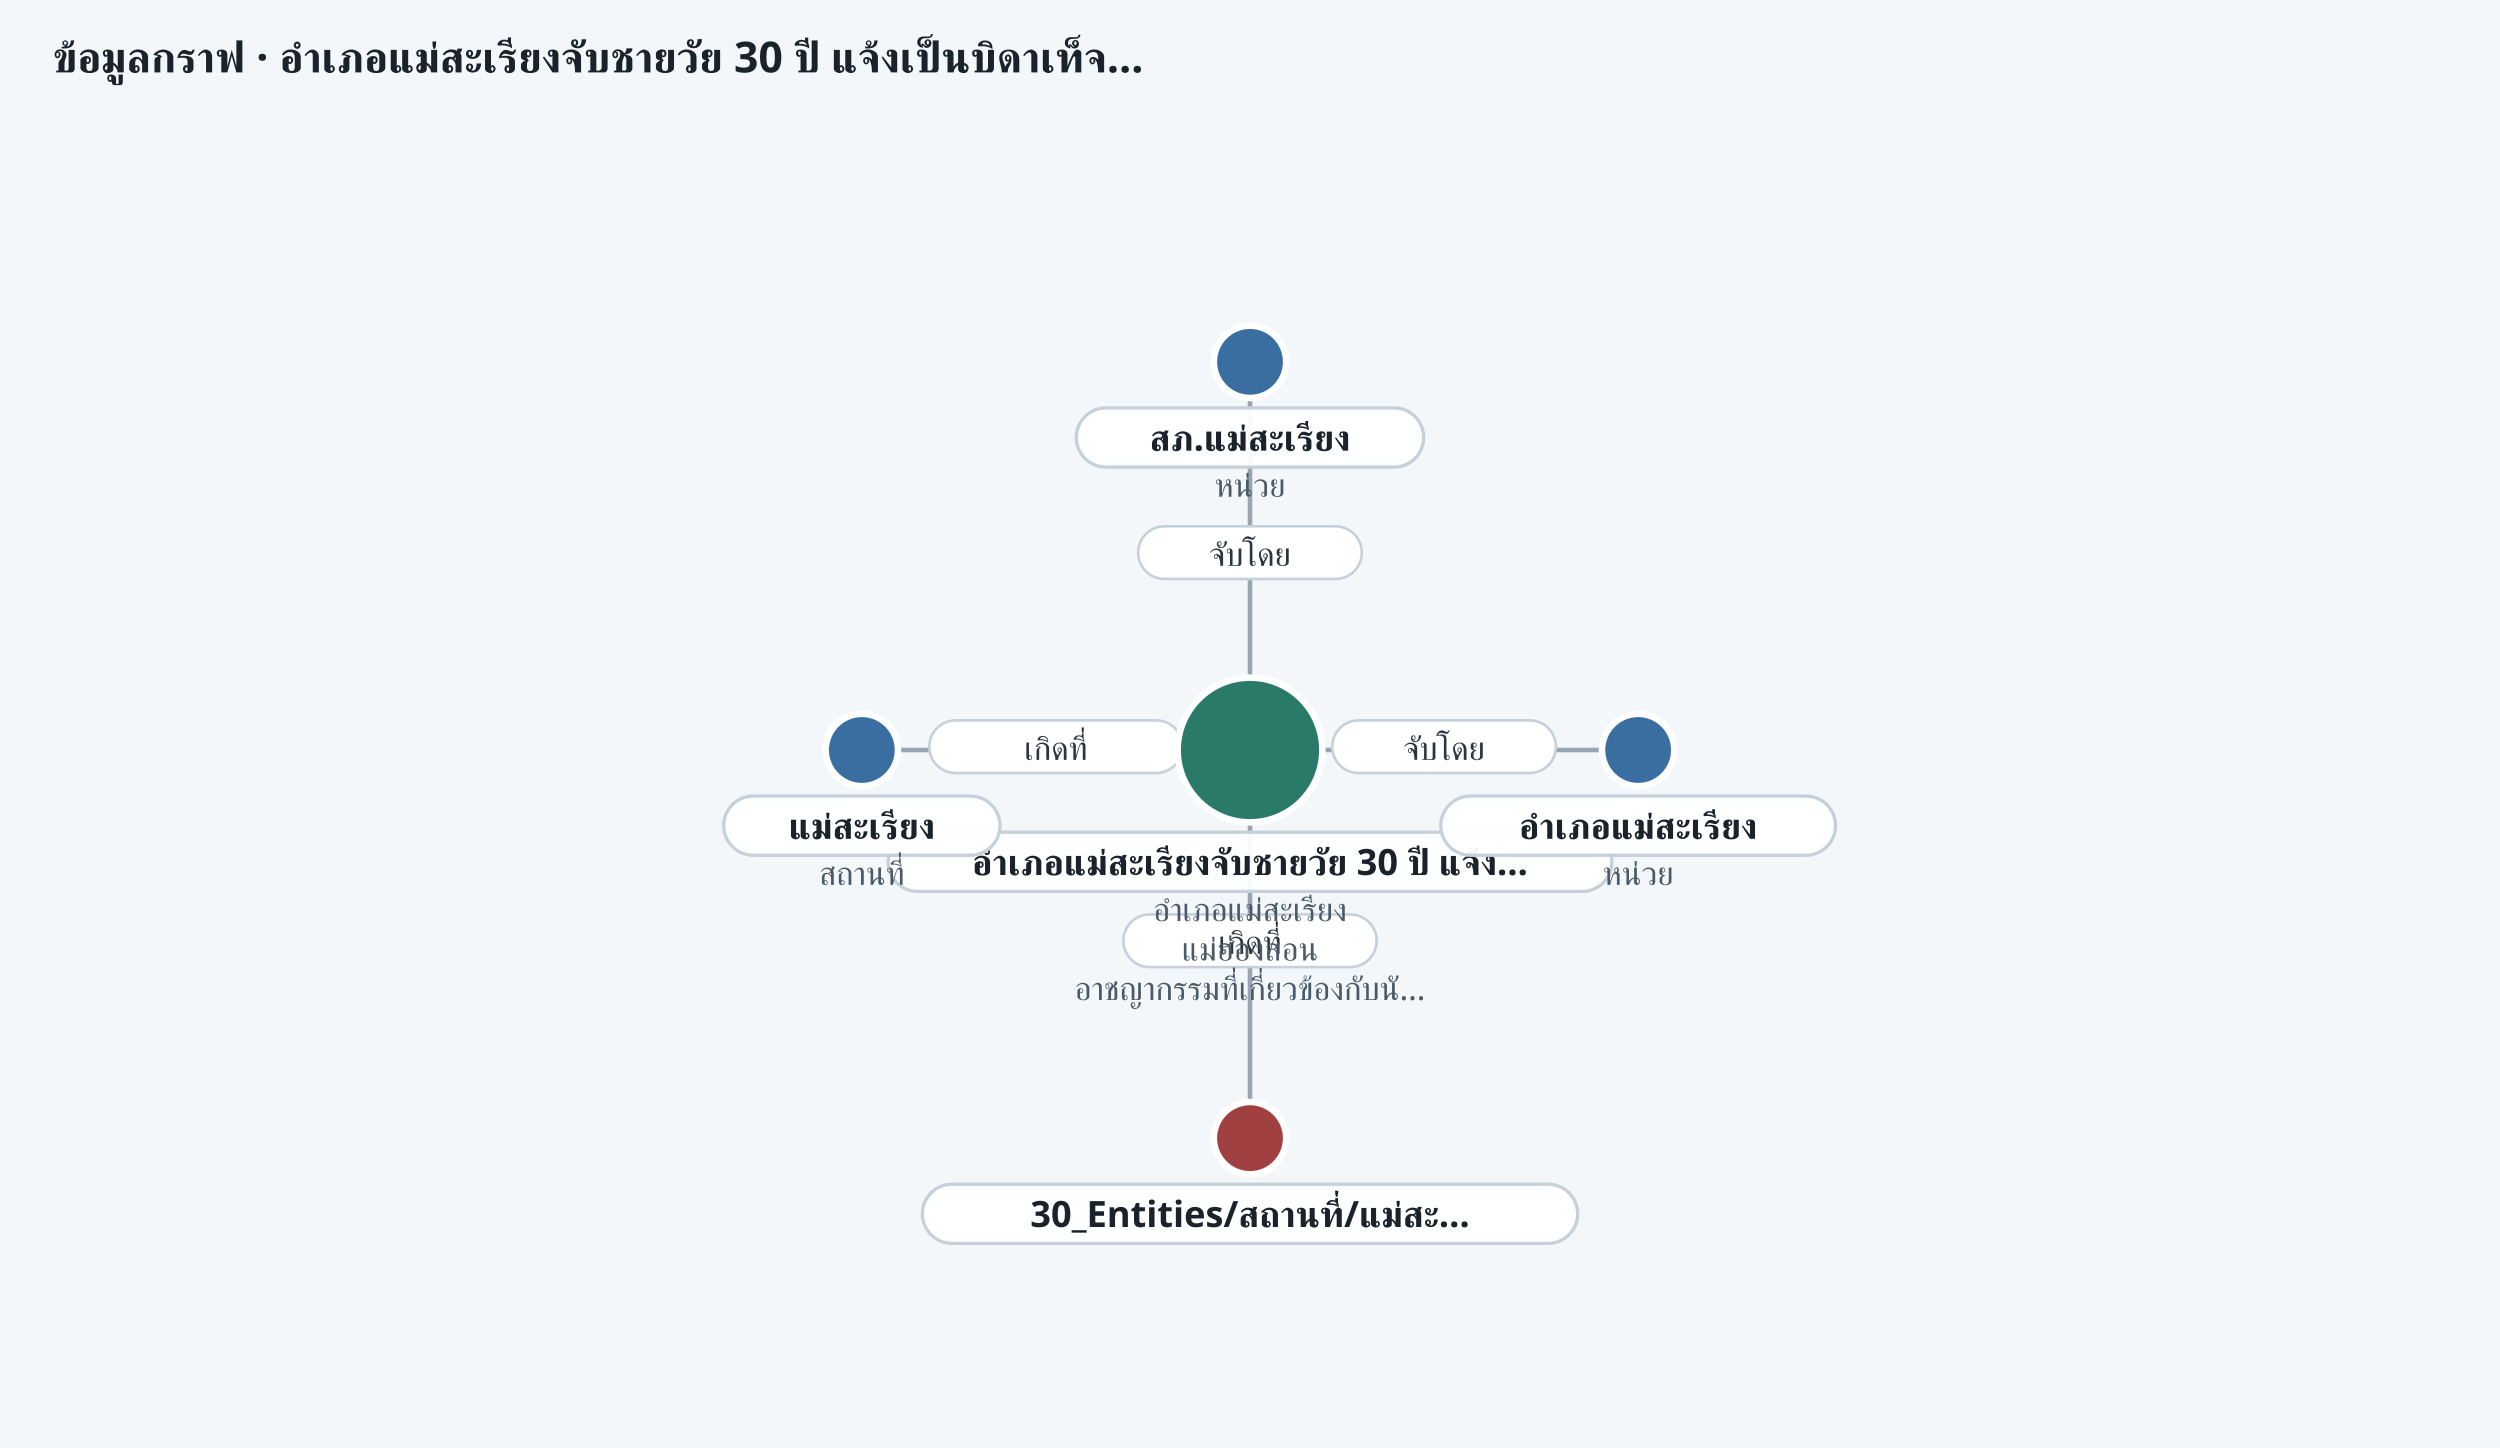
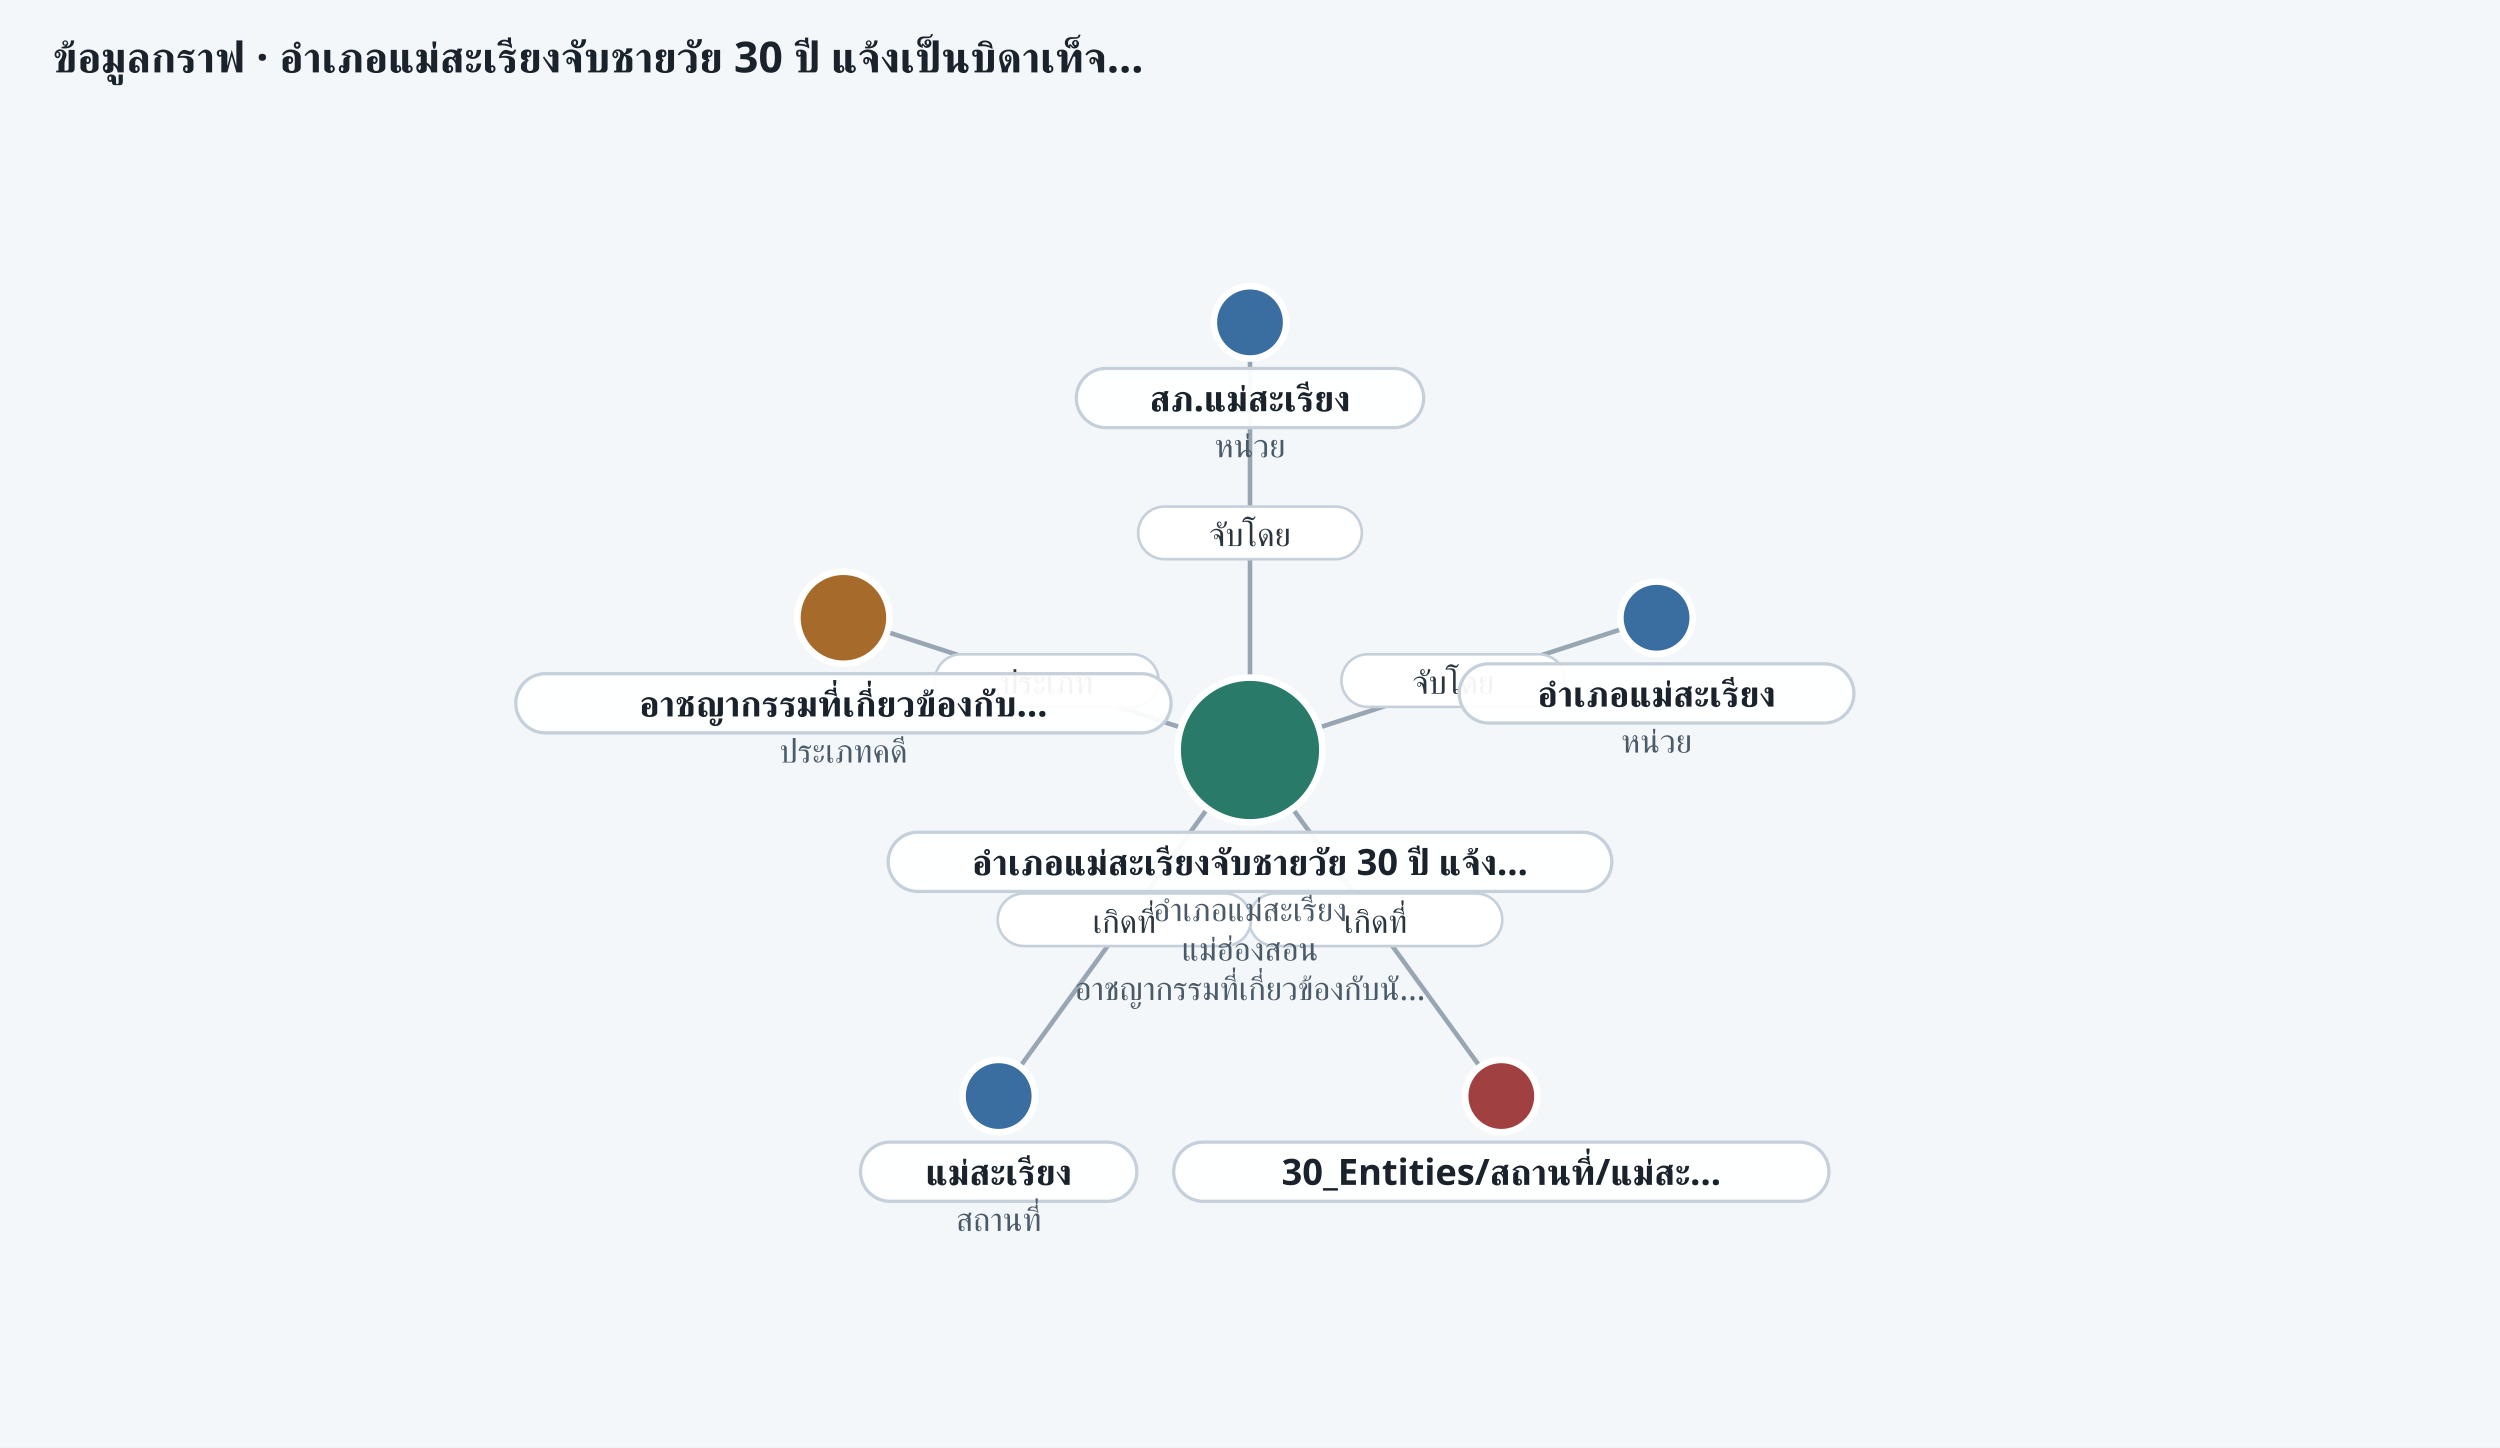
<svg xmlns="http://www.w3.org/2000/svg" width="760" height="440" viewBox="0 0 760 440" role="img" aria-label="ego graph 20261022-tourist-maesariang-falsebirth">
  <rect width="100%" height="100%" fill="#f4f7fa" />
  <text x="16" y="22" font-size="13" font-weight="700" fill="#1a222c" font-family="Sarabun, Anuphan, sans-serif">ข้อมูลกราฟ · อำเภอแม่สะเรียงจับชายวัย 30 ปี แจ้งเป็นบิดาเท็จ…</text>
-   <line x1="380.0" y1="228.0" x2="380.0" y2="110.0" stroke="#7a8a9a" stroke-width="1.4" opacity="0.75" />
-   <rect x="346.0" y="160.0" width="68.0" height="16" rx="8" fill="#fff" stroke="#c5d0da" stroke-width="0.8" />
-   <text x="380.0" y="172.0" text-anchor="middle" font-size="10" fill="#2a3540" font-family="Sarabun, Anuphan, sans-serif">จับโดย</text>
-   <line x1="380.0" y1="228.0" x2="498.0" y2="228.0" stroke="#7a8a9a" stroke-width="1.4" opacity="0.75" />
-   <rect x="405.0" y="219.0" width="68.0" height="16" rx="8" fill="#fff" stroke="#c5d0da" stroke-width="0.8" />
-   <text x="439.0" y="231.0" text-anchor="middle" font-size="10" fill="#2a3540" font-family="Sarabun, Anuphan, sans-serif">จับโดย</text>
-   <line x1="380.0" y1="228.0" x2="380.0" y2="346.0" stroke="#7a8a9a" stroke-width="1.4" opacity="0.75" />
-   <rect x="341.5" y="278.0" width="77.0" height="16" rx="8" fill="#fff" stroke="#c5d0da" stroke-width="0.8" />
-   <text x="380.0" y="290.0" text-anchor="middle" font-size="10" fill="#2a3540" font-family="Sarabun, Anuphan, sans-serif">เกิดที่</text>
-   <line x1="380.0" y1="228.0" x2="262.0" y2="228.0" stroke="#7a8a9a" stroke-width="1.4" opacity="0.75" />
-   <rect x="282.5" y="219.0" width="77.0" height="16" rx="8" fill="#fff" stroke="#c5d0da" stroke-width="0.8" />
-   <text x="321.0" y="231.0" text-anchor="middle" font-size="10" fill="#2a3540" font-family="Sarabun, Anuphan, sans-serif">เกิดที่</text>
+   <line x1="380.0" y1="228.0" x2="380.0" y2="98.0" stroke="#7a8a9a" stroke-width="1.4" opacity="0.75" />
+   <rect x="346.0" y="154.0" width="68.0" height="16" rx="8" fill="#fff" stroke="#c5d0da" stroke-width="0.8" />
+   <text x="380.0" y="166.0" text-anchor="middle" font-size="10" fill="#2a3540" font-family="Sarabun, Anuphan, sans-serif">จับโดย</text>
+   <line x1="380.0" y1="228.0" x2="503.6" y2="187.8" stroke="#7a8a9a" stroke-width="1.4" opacity="0.75" />
+   <rect x="407.8" y="198.9" width="68.0" height="16" rx="8" fill="#fff" stroke="#c5d0da" stroke-width="0.8" />
+   <text x="441.8" y="210.9" text-anchor="middle" font-size="10" fill="#2a3540" font-family="Sarabun, Anuphan, sans-serif">จับโดย</text>
+   <line x1="380.0" y1="228.0" x2="456.4" y2="333.2" stroke="#7a8a9a" stroke-width="1.4" opacity="0.75" />
+   <rect x="379.7" y="271.6" width="77.0" height="16" rx="8" fill="#fff" stroke="#c5d0da" stroke-width="0.8" />
+   <text x="418.2" y="283.6" text-anchor="middle" font-size="10" fill="#2a3540" font-family="Sarabun, Anuphan, sans-serif">เกิดที่</text>
+   <line x1="380.0" y1="228.0" x2="303.6" y2="333.2" stroke="#7a8a9a" stroke-width="1.4" opacity="0.75" />
+   <rect x="303.3" y="271.6" width="77.0" height="16" rx="8" fill="#fff" stroke="#c5d0da" stroke-width="0.8" />
+   <text x="341.8" y="283.6" text-anchor="middle" font-size="10" fill="#2a3540" font-family="Sarabun, Anuphan, sans-serif">เกิดที่</text>
+   <line x1="380.0" y1="228.0" x2="256.4" y2="187.8" stroke="#7a8a9a" stroke-width="1.4" opacity="0.75" />
+   <rect x="284.2" y="198.9" width="68.0" height="16" rx="8" fill="#fff" stroke="#c5d0da" stroke-width="0.8" />
+   <text x="318.2" y="210.9" text-anchor="middle" font-size="10" fill="#2a3540" font-family="Sarabun, Anuphan, sans-serif">ประเภท</text>
  <circle cx="380.0" cy="228.0" r="22" fill="#2a7a6a" stroke="#fff" stroke-width="2" />
  <rect x="270.0" y="253.0" width="220.0" height="18" rx="9" fill="rgba(255,255,255,0.94)" stroke="#c5d0da" />
  <text x="380.0" y="266.0" text-anchor="middle" font-size="11" font-weight="600" fill="#1a222c" font-family="Sarabun, Anuphan, sans-serif">อำเภอแม่สะเรียงจับชายวัย 30 ปี แจ้ง…</text>
  <text x="380.0" y="280.0" text-anchor="middle" font-size="10" fill="#4a5a68" font-family="Sarabun, Anuphan, sans-serif">อำเภอแม่สะเรียง</text>
  <text x="380.0" y="292.0" text-anchor="middle" font-size="10" fill="#4a5a68" font-family="Sarabun, Anuphan, sans-serif">แม่ฮ่องสอน</text>
  <text x="380.0" y="304.0" text-anchor="middle" font-size="10" fill="#4a5a68" font-family="Sarabun, Anuphan, sans-serif">อาชญากรรมที่เกี่ยวข้องกับนั…</text>
-   <circle cx="380.0" cy="110.0" r="11" fill="#3a6ea0" stroke="#fff" stroke-width="2" />
-   <rect x="327.2" y="124.0" width="105.6" height="18" rx="9" fill="rgba(255,255,255,0.94)" stroke="#c5d0da" />
-   <text x="380.0" y="137.0" text-anchor="middle" font-size="11" font-weight="600" fill="#1a222c" font-family="Sarabun, Anuphan, sans-serif">สภ.แม่สะเรียง</text>
-   <text x="380.0" y="151.0" text-anchor="middle" font-size="10" fill="#4a5a68" font-family="Sarabun, Anuphan, sans-serif">หน่วย</text>
-   <circle cx="498.0" cy="228.0" r="11" fill="#3a6ea0" stroke="#fff" stroke-width="2" />
-   <rect x="438.0" y="242.0" width="120.0" height="18" rx="9" fill="rgba(255,255,255,0.94)" stroke="#c5d0da" />
-   <text x="498.0" y="255.0" text-anchor="middle" font-size="11" font-weight="600" fill="#1a222c" font-family="Sarabun, Anuphan, sans-serif">อำเภอแม่สะเรียง</text>
-   <text x="498.0" y="269.0" text-anchor="middle" font-size="10" fill="#4a5a68" font-family="Sarabun, Anuphan, sans-serif">หน่วย</text>
-   <circle cx="380.0" cy="346.0" r="11" fill="#a04040" stroke="#fff" stroke-width="2" />
-   <rect x="280.4" y="360.0" width="199.2" height="18" rx="9" fill="rgba(255,255,255,0.94)" stroke="#c5d0da" />
-   <text x="380.0" y="373.0" text-anchor="middle" font-size="11" font-weight="600" fill="#1a222c" font-family="Sarabun, Anuphan, sans-serif">30_Entities/สถานที่/แม่สะ…</text>
-   <circle cx="262.0" cy="228.0" r="11" fill="#3a6ea0" stroke="#fff" stroke-width="2" />
-   <rect x="220.0" y="242.0" width="84.0" height="18" rx="9" fill="rgba(255,255,255,0.94)" stroke="#c5d0da" />
-   <text x="262.0" y="255.0" text-anchor="middle" font-size="11" font-weight="600" fill="#1a222c" font-family="Sarabun, Anuphan, sans-serif">แม่สะเรียง</text>
-   <text x="262.0" y="269.0" text-anchor="middle" font-size="10" fill="#4a5a68" font-family="Sarabun, Anuphan, sans-serif">สถานที่</text>
+   <circle cx="380.0" cy="98.0" r="11" fill="#3a6ea0" stroke="#fff" stroke-width="2" />
+   <rect x="327.2" y="112.0" width="105.6" height="18" rx="9" fill="rgba(255,255,255,0.94)" stroke="#c5d0da" />
+   <text x="380.0" y="125.0" text-anchor="middle" font-size="11" font-weight="600" fill="#1a222c" font-family="Sarabun, Anuphan, sans-serif">สภ.แม่สะเรียง</text>
+   <text x="380.0" y="139.0" text-anchor="middle" font-size="10" fill="#4a5a68" font-family="Sarabun, Anuphan, sans-serif">หน่วย</text>
+   <circle cx="503.6" cy="187.8" r="11" fill="#3a6ea0" stroke="#fff" stroke-width="2" />
+   <rect x="443.6" y="201.8" width="120.0" height="18" rx="9" fill="rgba(255,255,255,0.94)" stroke="#c5d0da" />
+   <text x="503.6" y="214.8" text-anchor="middle" font-size="11" font-weight="600" fill="#1a222c" font-family="Sarabun, Anuphan, sans-serif">อำเภอแม่สะเรียง</text>
+   <text x="503.6" y="228.8" text-anchor="middle" font-size="10" fill="#4a5a68" font-family="Sarabun, Anuphan, sans-serif">หน่วย</text>
+   <circle cx="456.4" cy="333.2" r="11" fill="#a04040" stroke="#fff" stroke-width="2" />
+   <rect x="356.8" y="347.2" width="199.2" height="18" rx="9" fill="rgba(255,255,255,0.94)" stroke="#c5d0da" />
+   <text x="456.4" y="360.2" text-anchor="middle" font-size="11" font-weight="600" fill="#1a222c" font-family="Sarabun, Anuphan, sans-serif">30_Entities/สถานที่/แม่สะ…</text>
+   <circle cx="303.6" cy="333.2" r="11" fill="#3a6ea0" stroke="#fff" stroke-width="2" />
+   <rect x="261.6" y="347.2" width="84.0" height="18" rx="9" fill="rgba(255,255,255,0.94)" stroke="#c5d0da" />
+   <text x="303.6" y="360.2" text-anchor="middle" font-size="11" font-weight="600" fill="#1a222c" font-family="Sarabun, Anuphan, sans-serif">แม่สะเรียง</text>
+   <text x="303.6" y="374.2" text-anchor="middle" font-size="10" fill="#4a5a68" font-family="Sarabun, Anuphan, sans-serif">สถานที่</text>
+   <circle cx="256.4" cy="187.8" r="14" fill="#a66b2a" stroke="#fff" stroke-width="2" />
+   <rect x="156.8" y="204.8" width="199.2" height="18" rx="9" fill="rgba(255,255,255,0.94)" stroke="#c5d0da" />
+   <text x="256.4" y="217.8" text-anchor="middle" font-size="11" font-weight="600" fill="#1a222c" font-family="Sarabun, Anuphan, sans-serif">อาชญากรรมที่เกี่ยวข้องกับ…</text>
+   <text x="256.4" y="231.8" text-anchor="middle" font-size="10" fill="#4a5a68" font-family="Sarabun, Anuphan, sans-serif">ประเภทคดี</text>
</svg>
